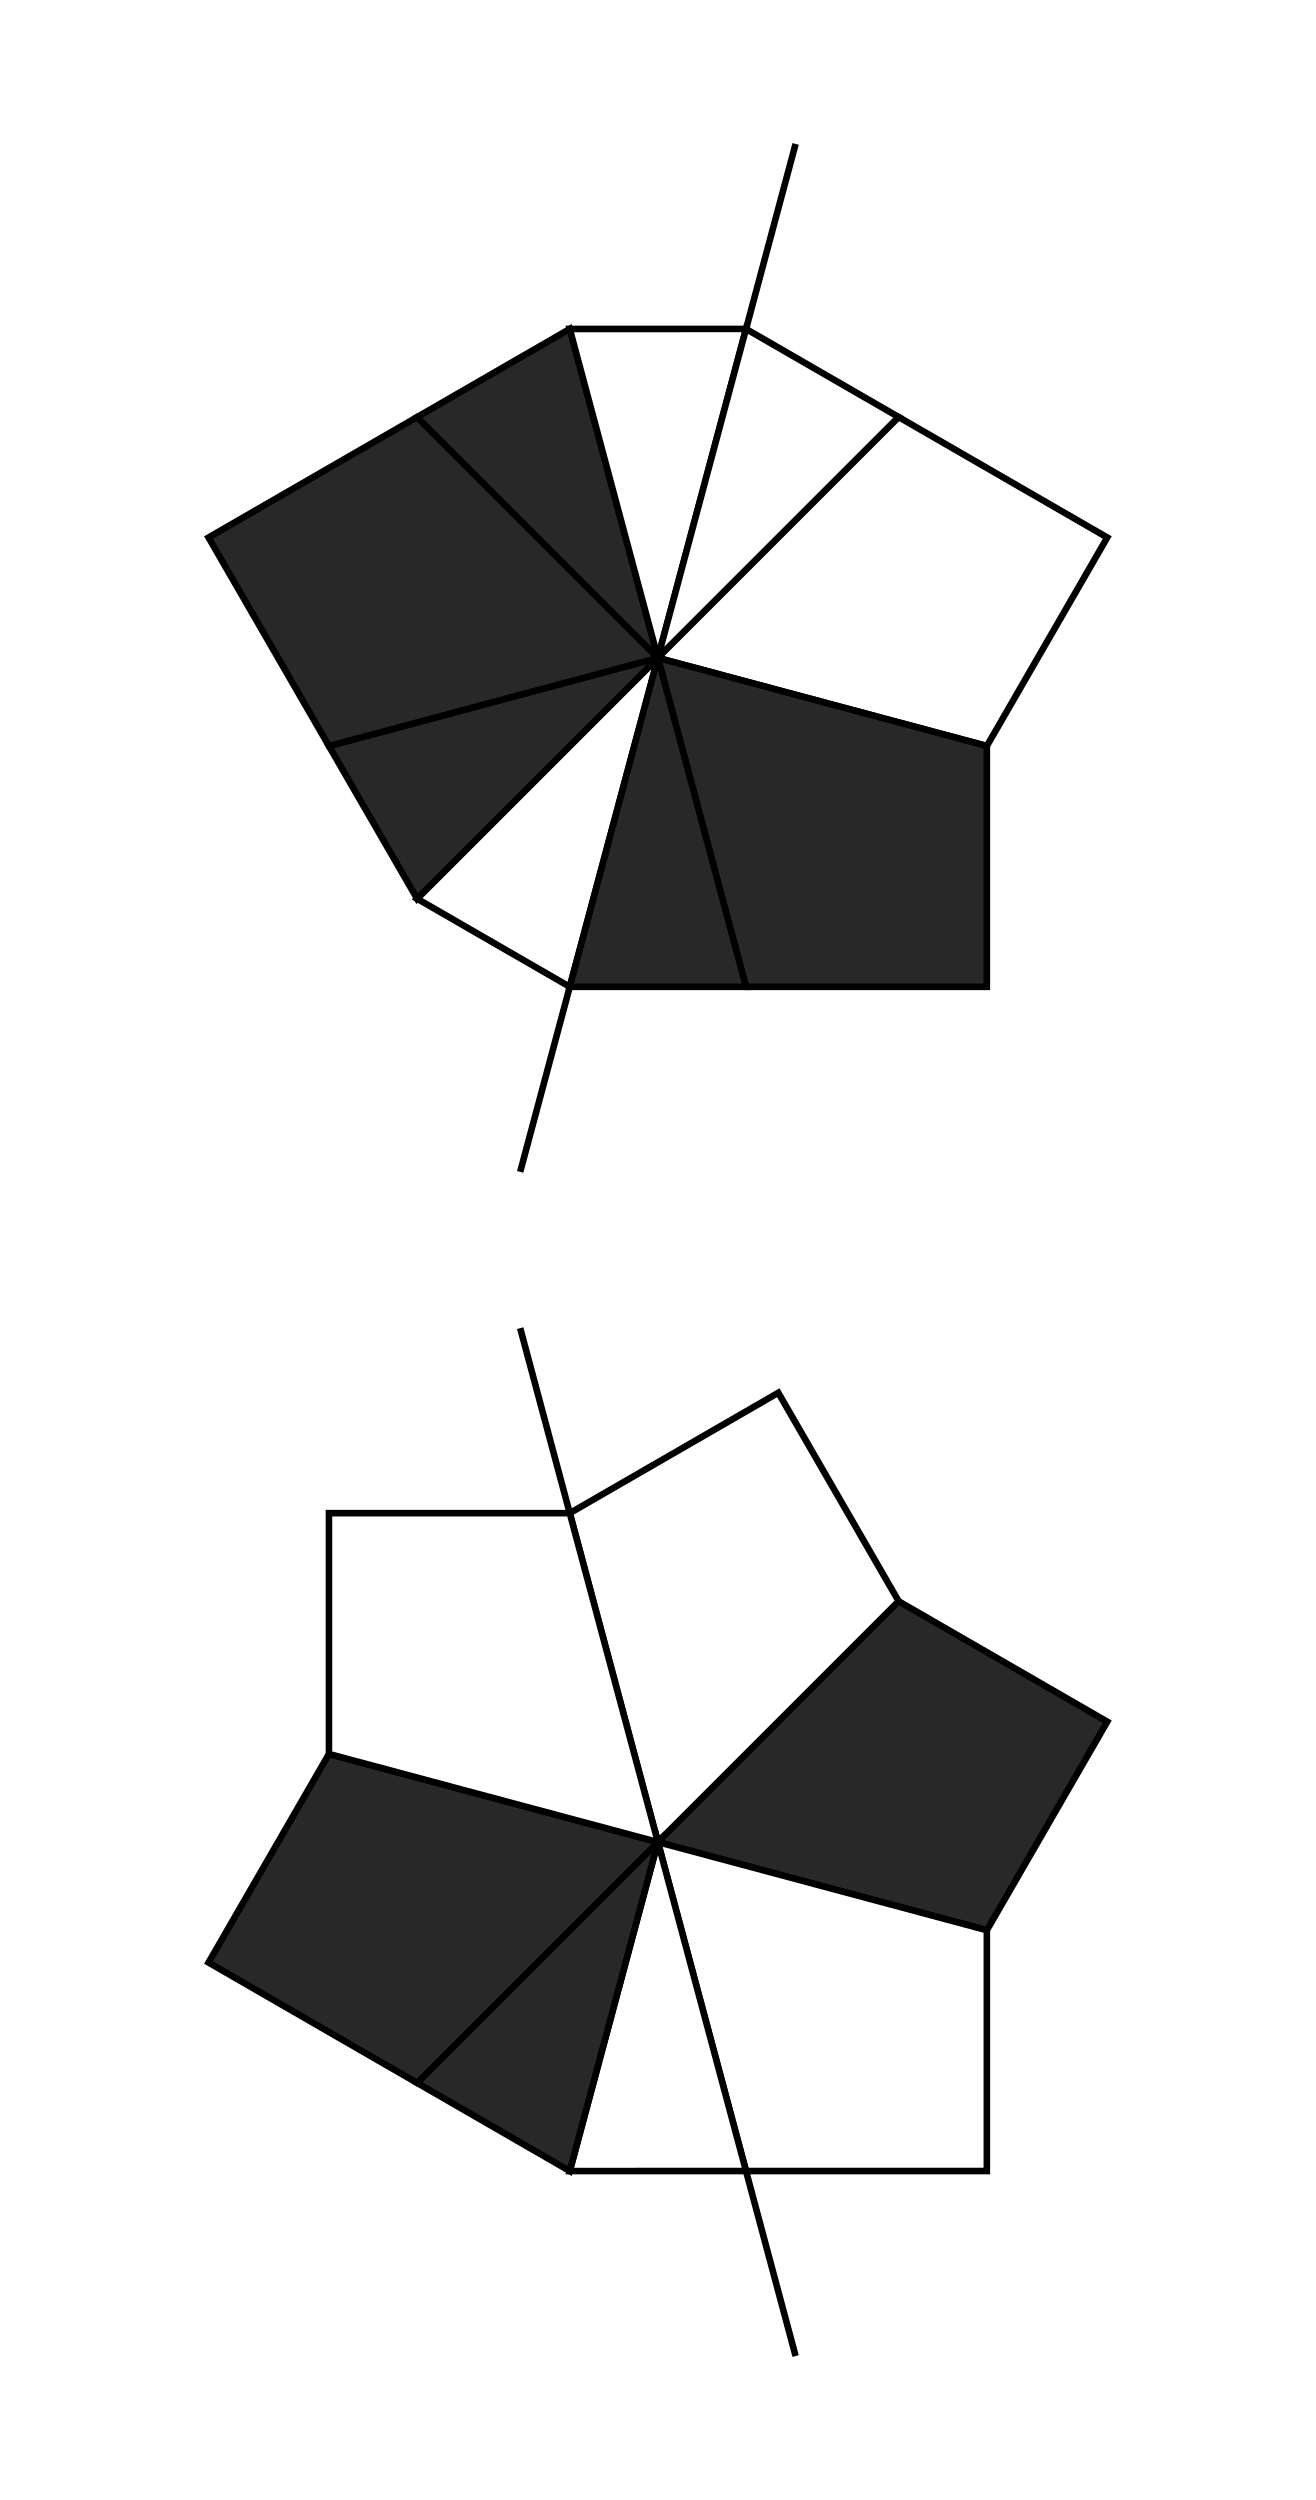
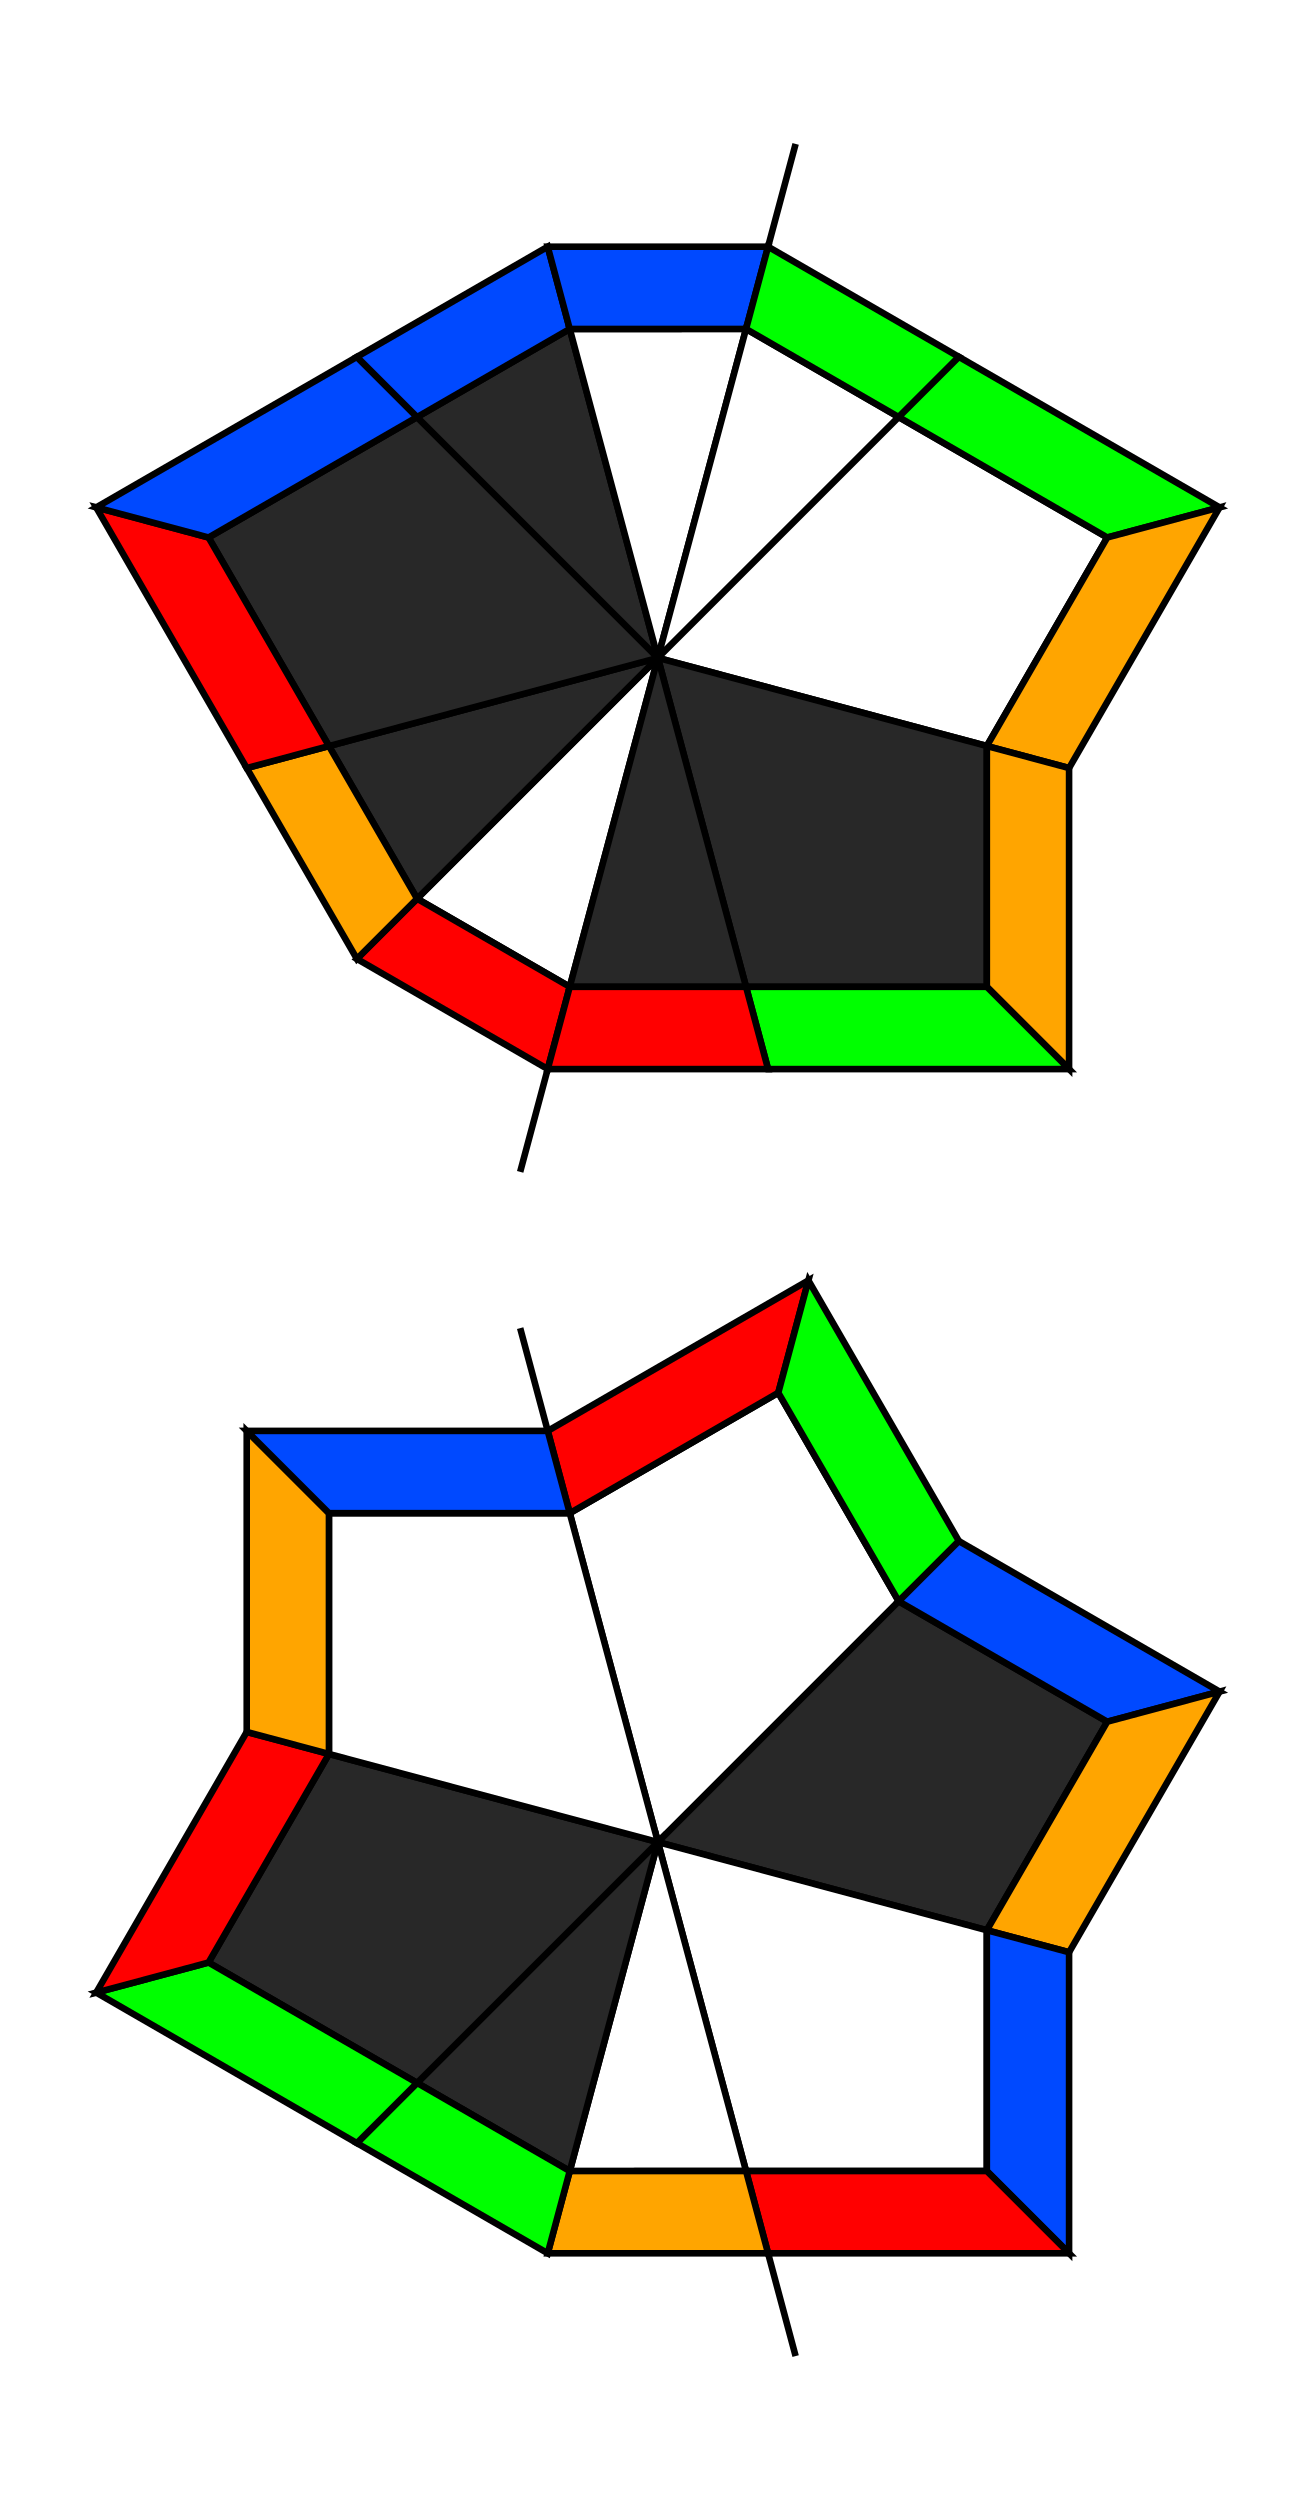
<svg xmlns="http://www.w3.org/2000/svg" width="200" height="380.0" viewBox="-100.0 -190.0 200 380.0">
  <defs>
</defs>
  <path d="M-20.934,78.125 L20.934,-78.125" stroke="rgb(0, 0, 0)" stroke-width="1" transform="translate(0, -90.0)" />
  <path d="M0,0 L-13.397,50.0 L-36.603,36.603 Z" fill="rgb(255, 255, 255)" stroke="rgb(0, 0, 0)" stroke-width="1" transform="translate(0, -90.0) rotate(0)" />
+   <path d="M-13.397,50.0 L-16.747,62.5 L-45.753,45.753 L-36.603,36.603 Z" fill="rgb(255, 0, 0)" stroke="rgb(0, 0, 0)" stroke-width="1" transform="translate(0, -90.0) rotate(0)" />
  <path d="M0,0 L-13.397,50.0 L-36.603,36.603 Z" fill="rgb(40, 40, 40)" stroke="rgb(0, 0, 0)" stroke-width="1" transform="translate(0, -90.0) rotate(30)" />
+   <path d="M-13.397,50.0 L-16.747,62.5 L-45.753,45.753 L-36.603,36.603 Z" fill="rgb(255, 165, 0)" stroke="rgb(0, 0, 0)" stroke-width="1" transform="translate(0, -90.0) rotate(30)" />
  <path d="M0,0 L-13.397,50.0 L-50.0,50.0 L-50.0,13.397 Z" fill="rgb(40, 40, 40)" stroke="rgb(0, 0, 0)" stroke-width="1" transform="translate(0, -90.0) rotate(60)" />
+   <path d="M-13.397,50.0 L-16.747,62.5 L-62.5,62.5 L-50.0,50.0 Z" fill="rgb(255, 0, 0)" stroke="rgb(0, 0, 0)" stroke-width="1" transform="translate(0, -90.0) rotate(60)" />
+   <path d="M-50.0,50.0 L-62.5,62.5 L-62.5,16.747 L-50.0,13.397 Z" fill="rgb(0, 73, 255)" stroke="rgb(0, 0, 0)" stroke-width="1" transform="translate(0, -90.0) rotate(60)" />
  <path d="M0,0 L-13.397,50.0 L-36.603,36.603 Z" fill="rgb(40, 40, 40)" stroke="rgb(0, 0, 0)" stroke-width="1" transform="translate(0, -90.0) rotate(120)" />
+   <path d="M-13.397,50.0 L-16.747,62.5 L-45.753,45.753 L-36.603,36.603 Z" fill="rgb(0, 73, 255)" stroke="rgb(0, 0, 0)" stroke-width="1" transform="translate(0, -90.0) rotate(120)" />
  <path d="M0,0 L-13.397,50.0 L-36.603,36.603 Z" fill="rgb(255, 255, 255)" stroke="rgb(0, 0, 0)" stroke-width="1" transform="translate(0, -90.0) rotate(150)" />
+   <path d="M-13.397,50.0 L-16.747,62.5 L-45.753,45.753 L-36.603,36.603 Z" fill="rgb(0, 73, 255)" stroke="rgb(0, 0, 0)" stroke-width="1" transform="translate(0, -90.0) rotate(150)" />
  <path d="M0,0 L-13.397,50.0 L-36.603,36.603 Z" fill="rgb(255, 255, 255)" stroke="rgb(0, 0, 0)" stroke-width="1" transform="translate(0, -90.0) rotate(180)" />
+   <path d="M-13.397,50.0 L-16.747,62.5 L-45.753,45.753 L-36.603,36.603 Z" fill="rgb(0, 255, 0)" stroke="rgb(0, 0, 0)" stroke-width="1" transform="translate(0, -90.0) rotate(180)" />
  <path d="M0,0 L-13.397,50.0 L-50.0,50.0 L-50.0,13.397 Z" fill="rgb(255, 255, 255)" stroke="rgb(0, 0, 0)" stroke-width="1" transform="translate(0, -90.0) rotate(210)" />
+   <path d="M-13.397,50.0 L-16.747,62.5 L-62.5,62.5 L-50.0,50.0 Z" fill="rgb(0, 255, 0)" stroke="rgb(0, 0, 0)" stroke-width="1" transform="translate(0, -90.0) rotate(210)" />
+   <path d="M-50.0,50.0 L-62.5,62.5 L-62.5,16.747 L-50.0,13.397 Z" fill="rgb(255, 165, 0)" stroke="rgb(0, 0, 0)" stroke-width="1" transform="translate(0, -90.0) rotate(210)" />
  <path d="M0,0 L-13.397,50.0 L-50.0,50.0 L-50.0,13.397 Z" fill="rgb(40, 40, 40)" stroke="rgb(0, 0, 0)" stroke-width="1" transform="translate(0, -90.0) rotate(270)" />
+   <path d="M-13.397,50.0 L-16.747,62.5 L-62.5,62.5 L-50.0,50.0 Z" fill="rgb(255, 165, 0)" stroke="rgb(0, 0, 0)" stroke-width="1" transform="translate(0, -90.0) rotate(270)" />
+   <path d="M-50.0,50.0 L-62.5,62.5 L-62.5,16.747 L-50.0,13.397 Z" fill="rgb(0, 255, 0)" stroke="rgb(0, 0, 0)" stroke-width="1" transform="translate(0, -90.0) rotate(270)" />
  <path d="M0,0 L-13.397,50.0 L-36.603,36.603 Z" fill="rgb(40, 40, 40)" stroke="rgb(0, 0, 0)" stroke-width="1" transform="translate(0, -90.0) rotate(330)" />
+   <path d="M-13.397,50.0 L-16.747,62.5 L-45.753,45.753 L-36.603,36.603 Z" fill="rgb(255, 0, 0)" stroke="rgb(0, 0, 0)" stroke-width="1" transform="translate(0, -90.0) rotate(330)" />
  <path d="M-20.934,78.125 L20.934,-78.125" stroke="rgb(0, 0, 0)" stroke-width="1" transform="translate(0, 90.0) rotate(-30)" />
  <path d="M0,0 L-13.397,50.0 L-50.0,50.0 L-50.0,13.397 Z" fill="rgb(255, 255, 255)" stroke="rgb(0, 0, 0)" stroke-width="1" transform="translate(0, 90.0) rotate(150)" />
+   <path d="M-13.397,50.0 L-16.747,62.5 L-62.5,62.5 L-50.0,50.0 Z" fill="rgb(255, 0, 0)" stroke="rgb(0, 0, 0)" stroke-width="1" transform="translate(0, 90.0) rotate(150)" />
+   <path d="M-50.0,50.0 L-62.5,62.5 L-62.5,16.747 L-50.0,13.397 Z" fill="rgb(0, 255, 0)" stroke="rgb(0, 0, 0)" stroke-width="1" transform="translate(0, 90.0) rotate(150)" />
  <path d="M0,0 L-13.397,50.0 L-50.0,50.0 L-50.0,13.397 Z" fill="rgb(40, 40, 40)" stroke="rgb(0, 0, 0)" stroke-width="1" transform="translate(0, 90.0) rotate(210)" />
+   <path d="M-13.397,50.0 L-16.747,62.5 L-62.5,62.5 L-50.0,50.0 Z" fill="rgb(0, 73, 255)" stroke="rgb(0, 0, 0)" stroke-width="1" transform="translate(0, 90.0) rotate(210)" />
+   <path d="M-50.0,50.0 L-62.5,62.5 L-62.5,16.747 L-50.0,13.397 Z" fill="rgb(255, 165, 0)" stroke="rgb(0, 0, 0)" stroke-width="1" transform="translate(0, 90.0) rotate(210)" />
  <path d="M0,0 L-13.397,50.0 L-50.0,50.0 L-50.0,13.397 Z" fill="rgb(255, 255, 255)" stroke="rgb(0, 0, 0)" stroke-width="1" transform="translate(0, 90.0) rotate(270)" />
+   <path d="M-13.397,50.0 L-16.747,62.5 L-62.5,62.5 L-50.0,50.0 Z" fill="rgb(0, 73, 255)" stroke="rgb(0, 0, 0)" stroke-width="1" transform="translate(0, 90.0) rotate(270)" />
+   <path d="M-50.0,50.0 L-62.5,62.5 L-62.5,16.747 L-50.0,13.397 Z" fill="rgb(255, 0, 0)" stroke="rgb(0, 0, 0)" stroke-width="1" transform="translate(0, 90.0) rotate(270)" />
  <path d="M0,0 L-13.397,50.0 L-36.603,36.603 Z" fill="rgb(255, 255, 255)" stroke="rgb(0, 0, 0)" stroke-width="1" transform="translate(0, 90.0) rotate(330)" />
+   <path d="M-13.397,50.0 L-16.747,62.5 L-45.753,45.753 L-36.603,36.603 Z" fill="rgb(255, 165, 0)" stroke="rgb(0, 0, 0)" stroke-width="1" transform="translate(0, 90.0) rotate(330)" />
  <path d="M0,0 L-13.397,50.0 L-36.603,36.603 Z" fill="rgb(40, 40, 40)" stroke="rgb(0, 0, 0)" stroke-width="1" transform="translate(0, 90.0) rotate(360)" />
+   <path d="M-13.397,50.0 L-16.747,62.5 L-45.753,45.753 L-36.603,36.603 Z" fill="rgb(0, 255, 0)" stroke="rgb(0, 0, 0)" stroke-width="1" transform="translate(0, 90.0) rotate(360)" />
  <path d="M0,0 L-13.397,50.0 L-50.0,50.0 L-50.0,13.397 Z" fill="rgb(40, 40, 40)" stroke="rgb(0, 0, 0)" stroke-width="1" transform="translate(0, 90.0) rotate(390)" />
+   <path d="M-13.397,50.0 L-16.747,62.5 L-62.5,62.5 L-50.0,50.0 Z" fill="rgb(0, 255, 0)" stroke="rgb(0, 0, 0)" stroke-width="1" transform="translate(0, 90.0) rotate(390)" />
+   <path d="M-50.0,50.0 L-62.5,62.5 L-62.5,16.747 L-50.0,13.397 Z" fill="rgb(255, 0, 0)" stroke="rgb(0, 0, 0)" stroke-width="1" transform="translate(0, 90.0) rotate(390)" />
  <path d="M0,0 L-13.397,50.0 L-50.0,50.0 L-50.0,13.397 Z" fill="rgb(255, 255, 255)" stroke="rgb(0, 0, 0)" stroke-width="1" transform="translate(0, 90.0) rotate(450)" />
+   <path d="M-13.397,50.0 L-16.747,62.5 L-62.5,62.5 L-50.0,50.0 Z" fill="rgb(255, 165, 0)" stroke="rgb(0, 0, 0)" stroke-width="1" transform="translate(0, 90.0) rotate(450)" />
+   <path d="M-50.0,50.0 L-62.5,62.5 L-62.5,16.747 L-50.0,13.397 Z" fill="rgb(0, 73, 255)" stroke="rgb(0, 0, 0)" stroke-width="1" transform="translate(0, 90.0) rotate(450)" />
</svg>
